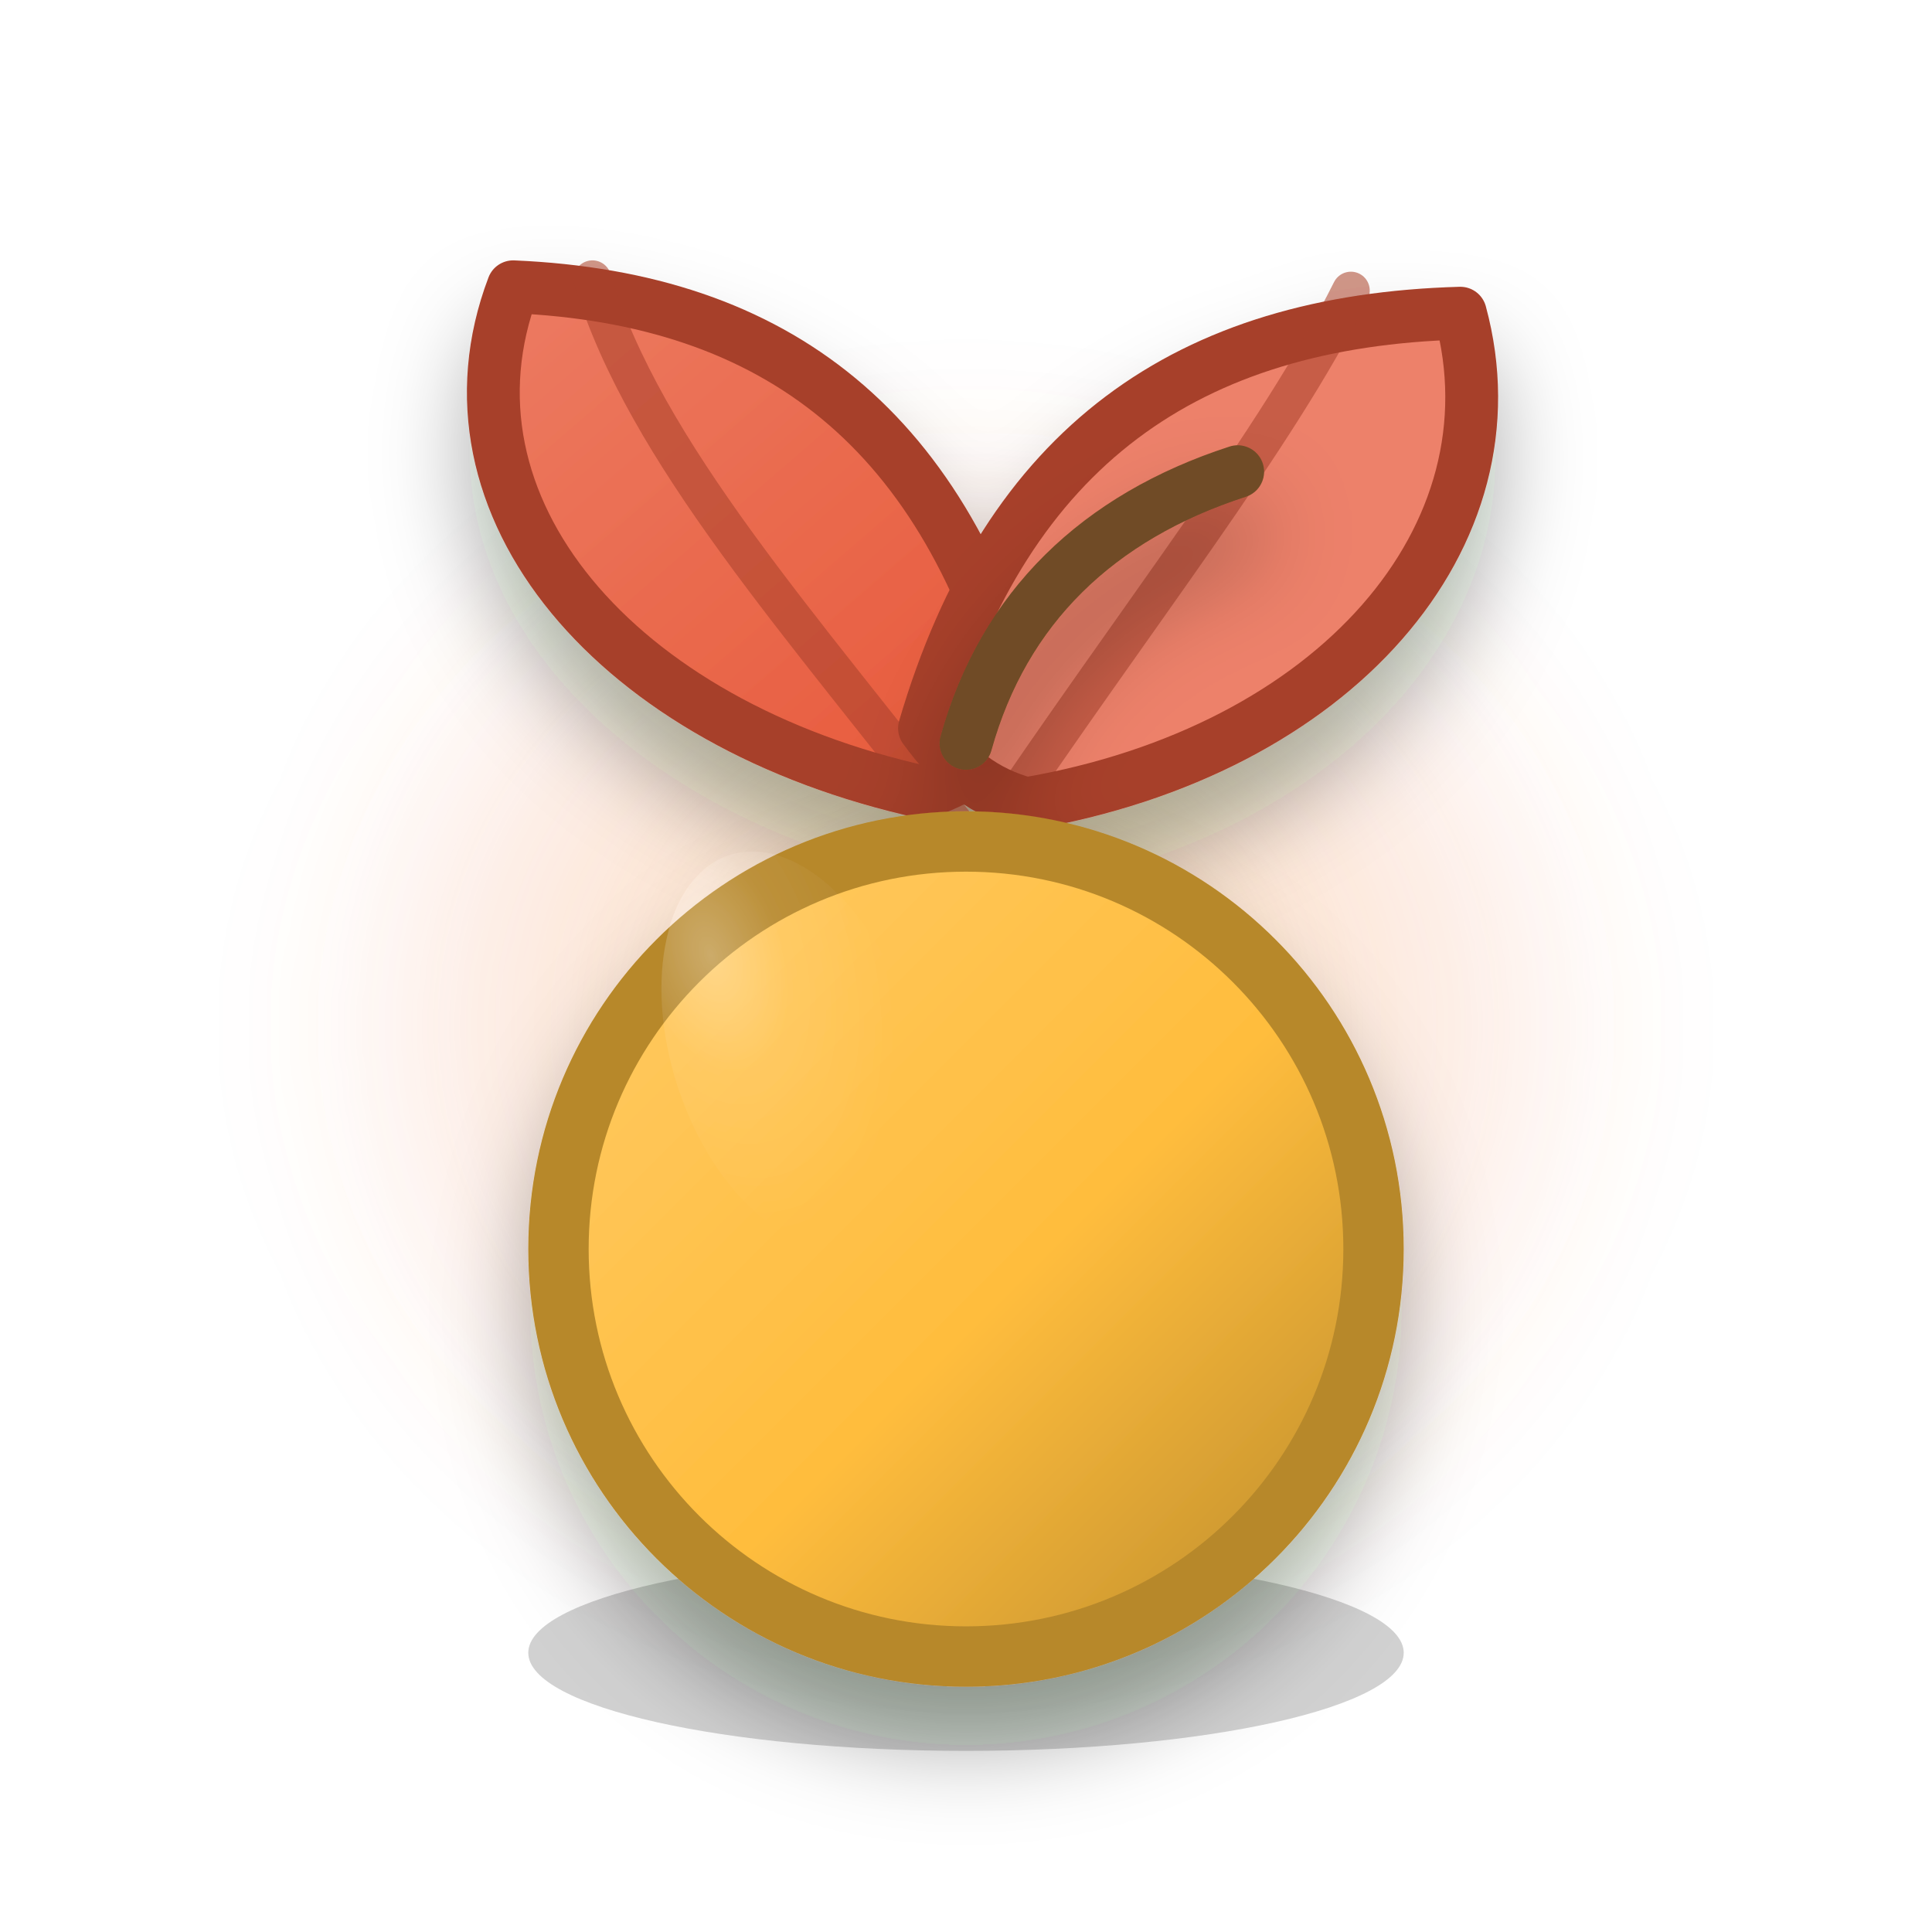
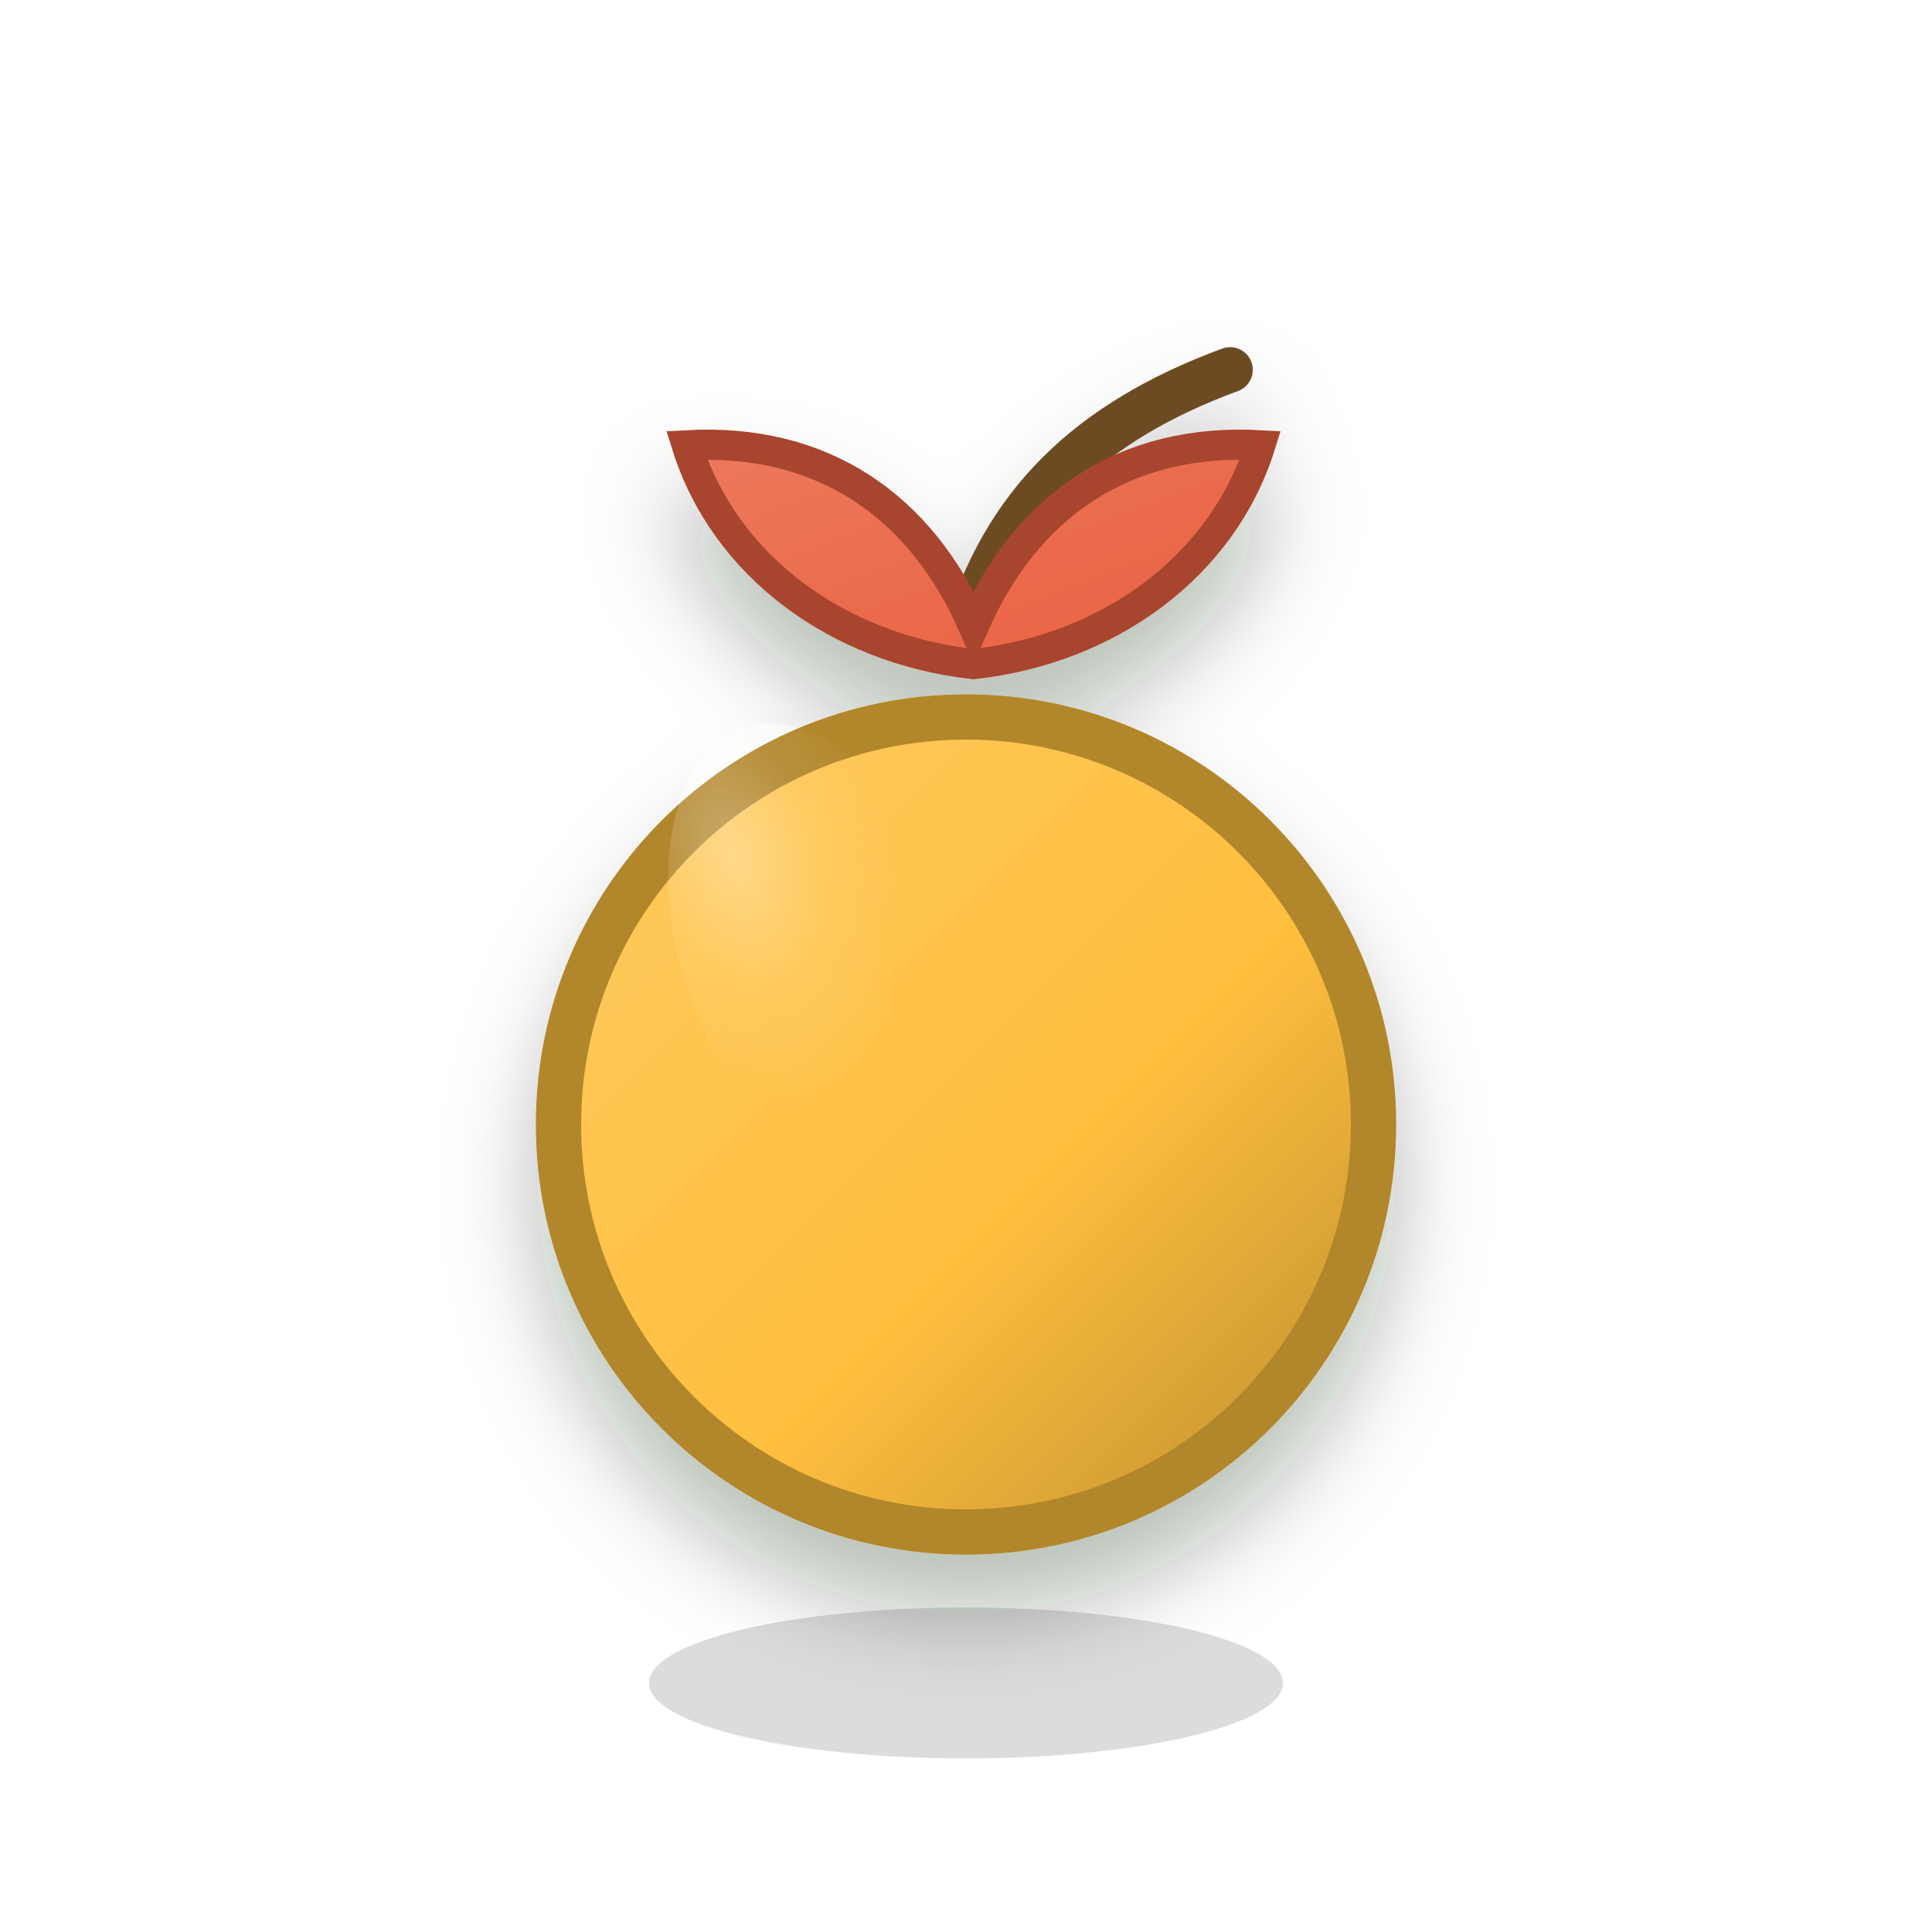
- <svg xmlns="http://www.w3.org/2000/svg" viewBox="0 0 512 512" role="img" aria-label="Manga">
+ <svg xmlns="http://www.w3.org/2000/svg" viewBox="0 0 256 256" role="img" aria-label="Manga">
  <defs>
-     <linearGradient id="manga-body" x1="0" x2="1" y1="0" y2="1">
-       <stop offset="0" stop-color="#ffcb67" />
-       <stop offset="0.55" stop-color="#ffbd3d" />
-       <stop offset="1" stop-color="#b7882b" />
+     <linearGradient id="manga-body" x1="0" y1="0" x2="1" y2="1">
+       <stop offset="0" stop-color="#ffcb61" />
+       <stop offset="0.58" stop-color="#ffbf3e" />
+       <stop offset="1" stop-color="#b88a2d" />
    </linearGradient>
-     <linearGradient id="manga-accent" x1="0" x2="0.9" y1="0" y2="1">
-       <stop offset="0" stop-color="#ec7b62" />
-       <stop offset="1" stop-color="#e85a3b" />
+     <linearGradient id="manga-accent" x1="0" y1="0" x2="1" y2="1">
+       <stop offset="0" stop-color="#ed795e" />
+       <stop offset="1" stop-color="#e9603f" />
    </linearGradient>
-     <radialGradient id="manga-shine" cx="30%" cy="22%" r="70%">
-       <stop offset="0" stop-color="#ffffff" stop-opacity="0.92" />
-       <stop offset="0.42" stop-color="#ffffff" stop-opacity="0.24" />
-       <stop offset="1" stop-color="#ffffff" stop-opacity="0" />
+     <radialGradient id="manga-shine" cx="32%" cy="26%" r="58%">
+       <stop offset="0" stop-color="#fff" stop-opacity="0.9" />
+       <stop offset="0.5" stop-color="#fff" stop-opacity="0.25" />
+       <stop offset="1" stop-color="#fff" stop-opacity="0" />
    </radialGradient>
-     <radialGradient id="manga-glow" cx="50%" cy="50%" r="55%">
-       <stop offset="0" stop-color="#ffc85f" stop-opacity="0.48" />
-       <stop offset="1" stop-color="#ea6a4e" stop-opacity="0" />
-     </radialGradient>
-     <filter id="manga-blur" x="-40%" y="-40%" width="180%" height="180%">
-       <feGaussianBlur stdDeviation="18" />
-     </filter>
-     <filter id="manga-shadow" x="-25%" y="-25%" width="160%" height="170%">
-       <feDropShadow dx="0" dy="16" stdDeviation="12" flood-color="#05150d" flood-opacity="0.32" />
+     <filter id="manga-shadow" x="-30%" y="-30%" width="160%" height="180%">
+       <feDropShadow dx="0" dy="8" stdDeviation="6" flood-color="#09120d" flood-opacity="0.28" />
    </filter>
  </defs>
-   <ellipse cx="256" cy="272" rx="168" ry="152" fill="url(#manga-glow)" filter="url(#manga-blur)" />
-   <ellipse cx="256" cy="438" rx="116" ry="26" fill="rgba(0,0,0,.18)" />
+   <ellipse cx="128" cy="223" rx="42" ry="10" fill="rgba(0,0,0,.14)" />
  <g filter="url(#manga-shadow)">
-     <path d="M245 210c-82-18-131-76-109-134 70 3 115 38 135 114-7 11-15 16-26 20Z" fill="url(#manga-accent)" stroke="#a7402a" stroke-width="14" stroke-linejoin="round" />
-     <path d="M272 213c82-14 131-71 115-130-72 2-120 35-142 110 8 11 16 17 27 20Z" fill="#ed816a" stroke="#a7402a" stroke-width="14" stroke-linejoin="round" />
-     <path d="M256 222c-44-57-85-102-99-148M261 223c41-61 77-106 97-146" fill="none" stroke="#a7402a" stroke-width="10" stroke-linecap="round" opacity=".55" />
-   </g>
-   <g filter="url(#manga-shadow)">
-     <path d="M256 197c10-36 35-60 72-72" fill="none" stroke="#6f4c25" stroke-width="14" stroke-linecap="round" />
-     <circle cx="256" cy="331" r="108" fill="url(#manga-body)" stroke="#b7882b" stroke-width="16" />
-     <ellipse cx="210" cy="278" rx="32" ry="54" transform="rotate(-18 210 278)" fill="url(#manga-shine)" opacity=".32" />
+     <path d="M128 84c5-17 16-28 35-35" fill="none" stroke="#6d4b22" stroke-width="6" stroke-linecap="round" />
+     <path d="M129 88c18-2 33-13 38-29-18-1-31 8-38 24-7-16-20-25-38-24 5 16 20 27 38 29Z" fill="url(#manga-accent)" stroke="#a8452d" stroke-width="4" />
+     <circle cx="128" cy="149" r="54" fill="url(#manga-body)" stroke="#b2862b" stroke-width="6" />
+     <ellipse cx="108" cy="125" rx="18" ry="30" transform="rotate(-18 108 125)" fill="url(#manga-shine)" opacity=".34" />
  </g>
</svg>
